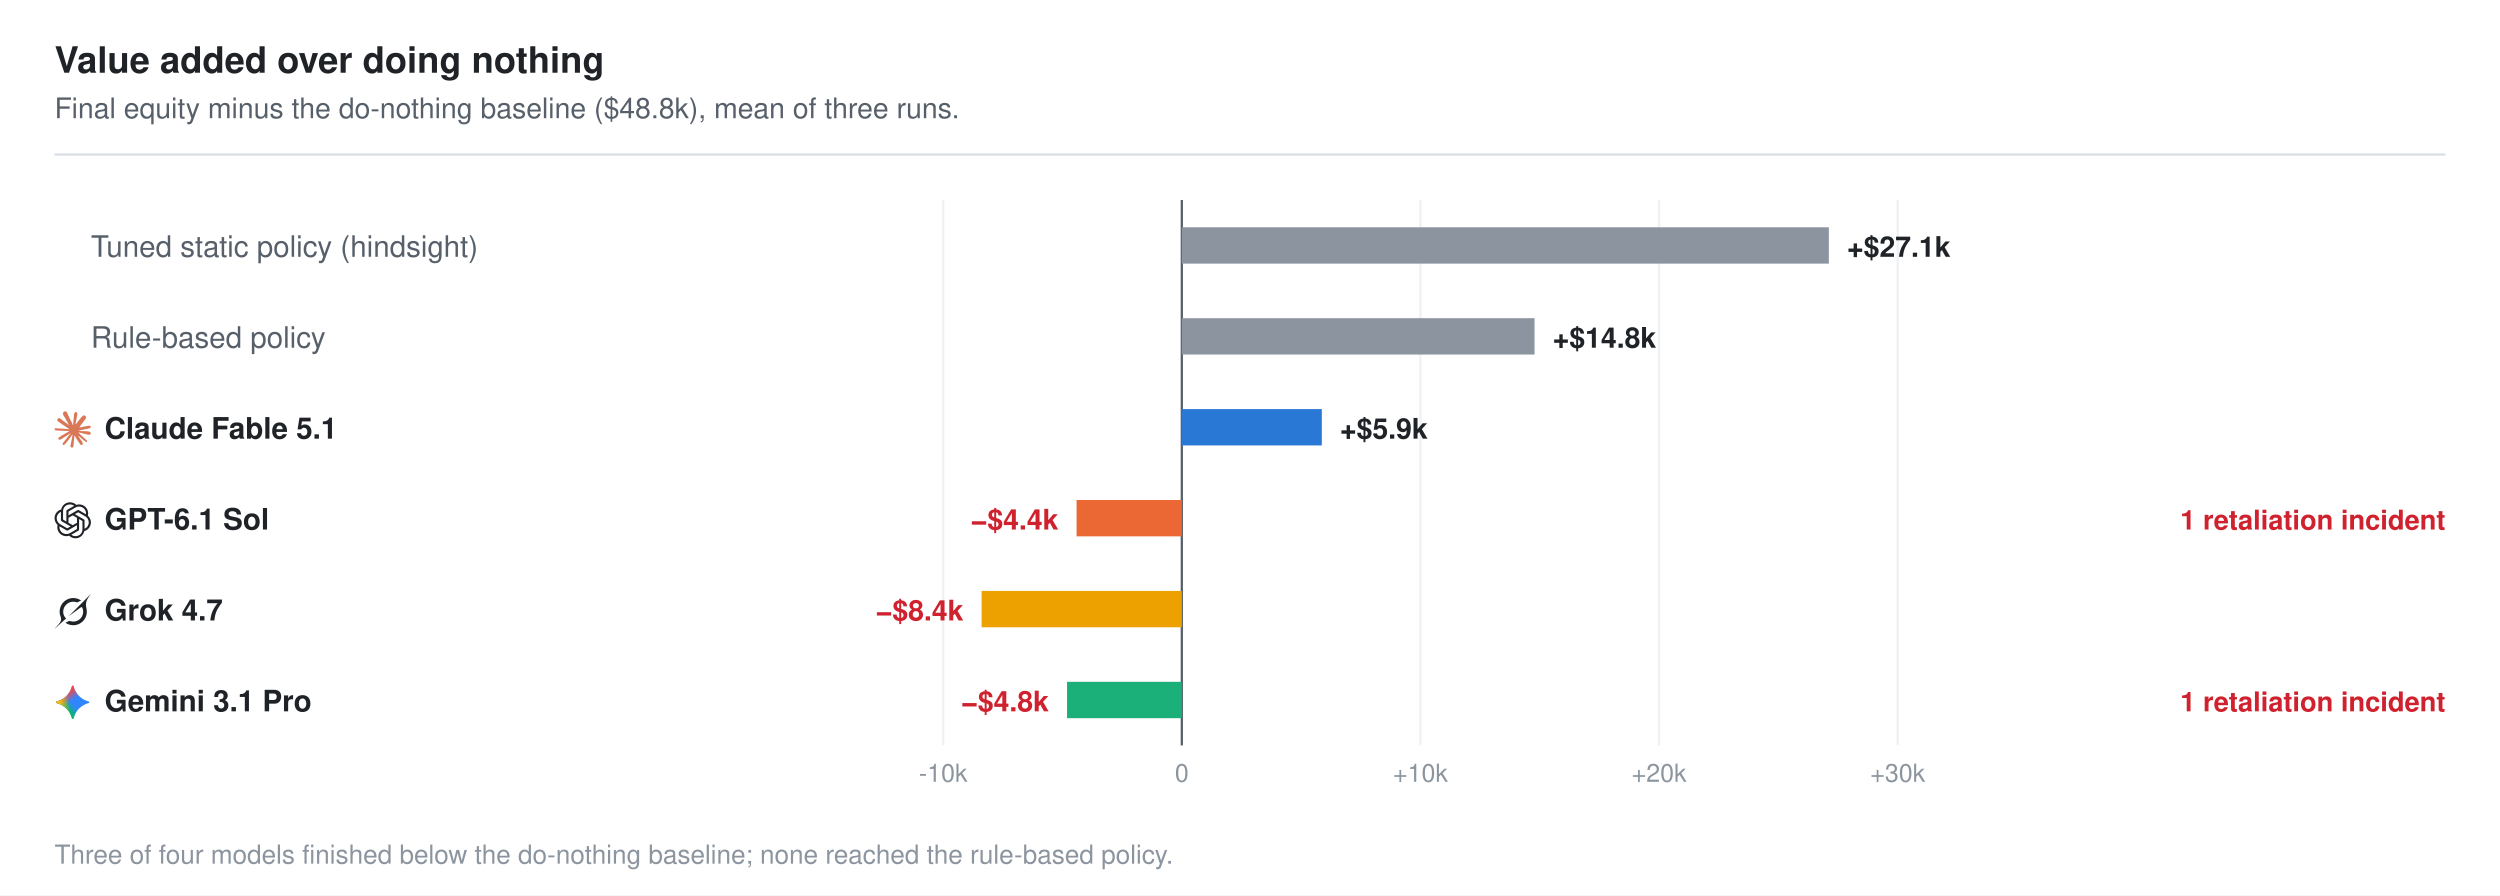
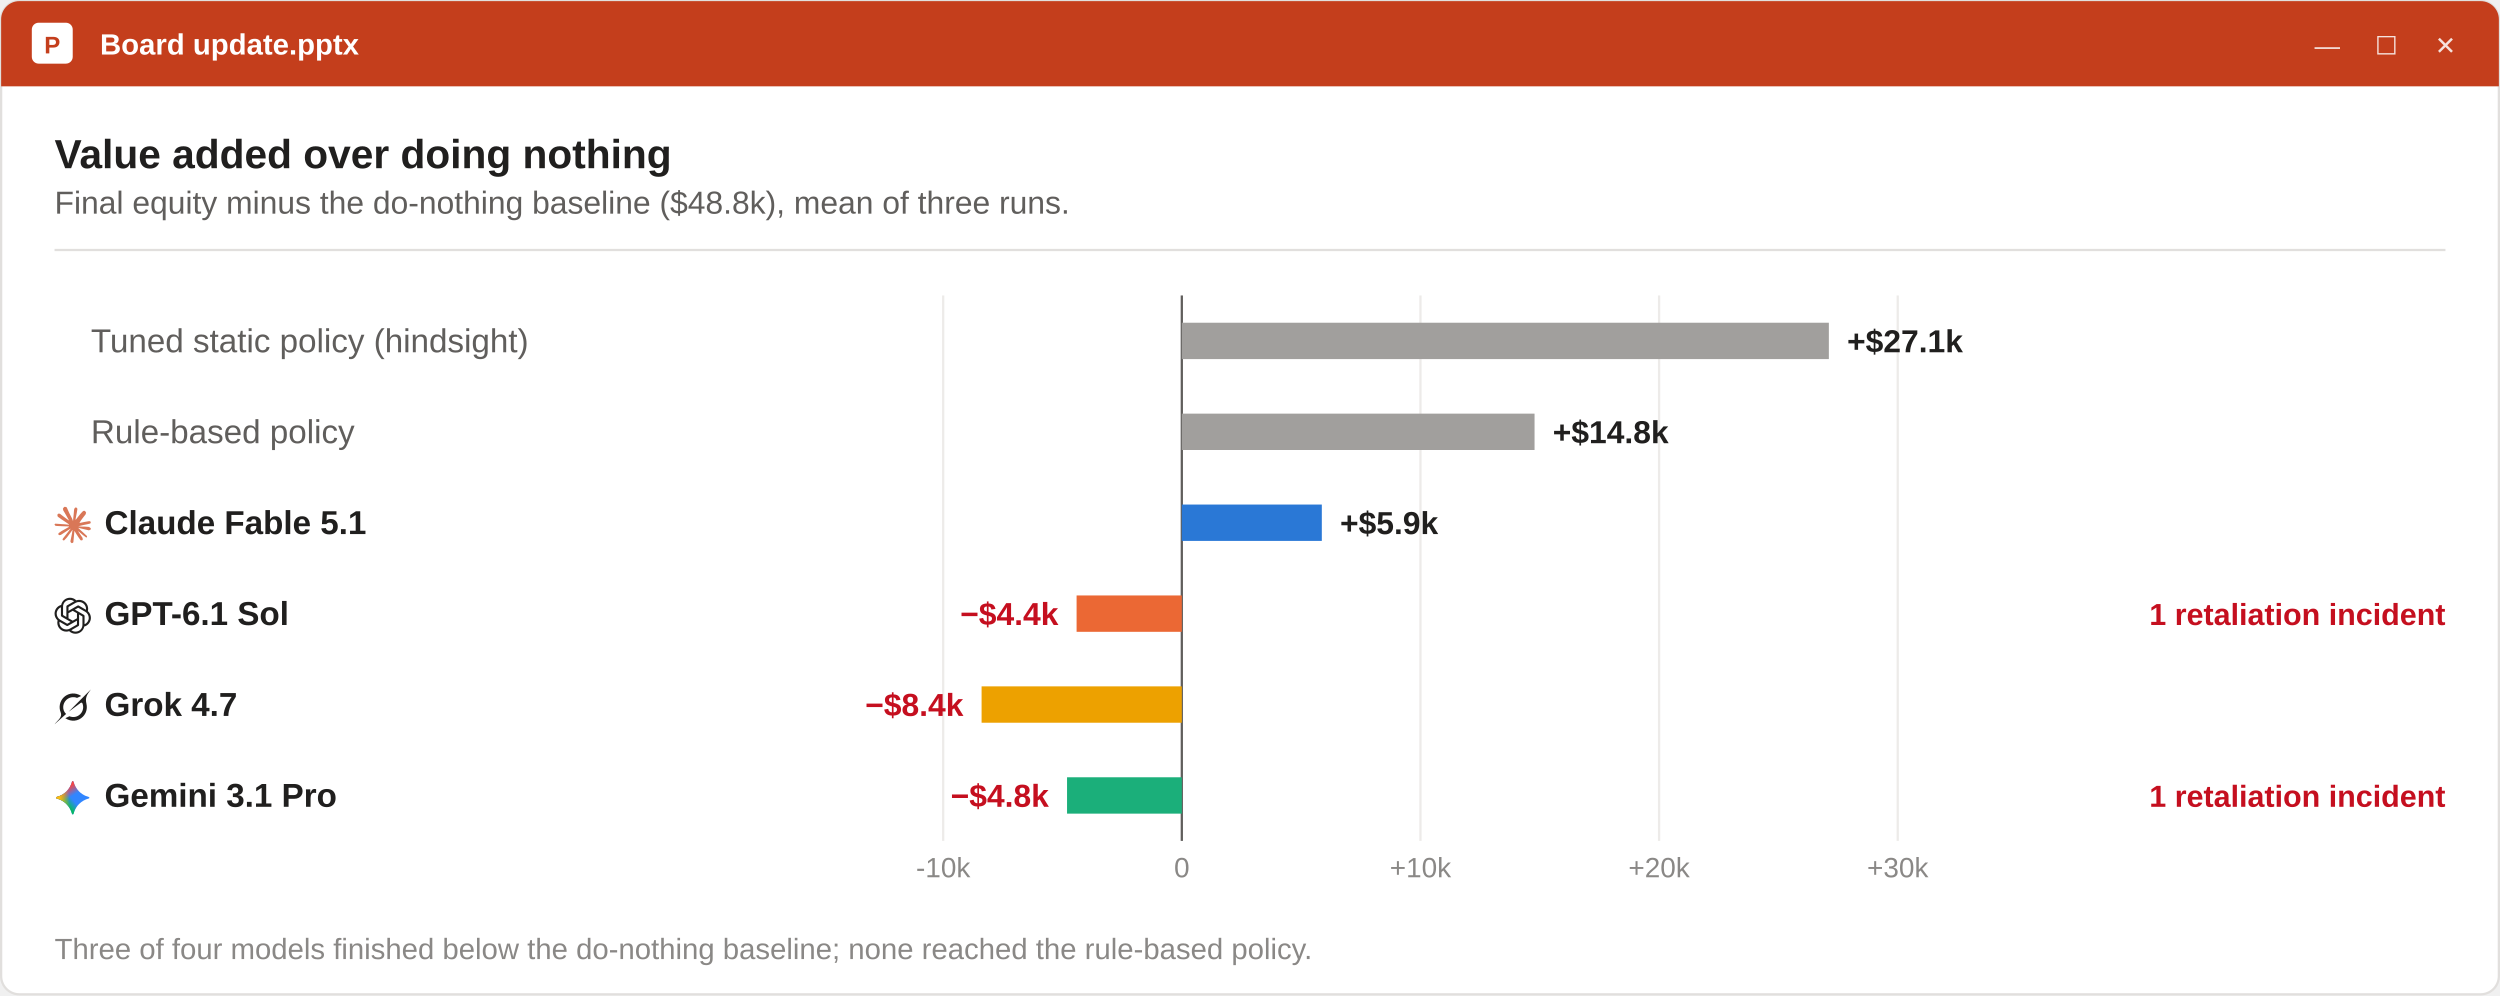
- <svg xmlns="http://www.w3.org/2000/svg" xmlns:xlink="http://www.w3.org/1999/xlink" width="1100" height="394" viewBox="0 0 1100 394" role="img" aria-label="Value added over doing nothing">
+ <svg xmlns="http://www.w3.org/2000/svg" xmlns:xlink="http://www.w3.org/1999/xlink" width="1100" height="438" viewBox="0 0 1100 438" role="img" aria-label="Value added over doing nothing">
  <defs>
    <symbol id="logo-claude" viewBox="0 0 24 24">
      <path d="M4.709 15.955l4.72-2.647.08-.23-.08-.128H9.2l-.79-.048-2.698-.073-2.339-.097-2.266-.122-.571-.121L0 11.784l.055-.352.48-.321.686.06 1.52.103 2.278.158 1.652.097 2.449.255h.389l.055-.157-.134-.098-.103-.097-2.358-1.596-2.552-1.688-1.336-.972-.724-.491-.364-.462-.158-1.008.656-.722.881.06.225.061.893.686 1.908 1.476 2.491 1.833.365.304.145-.103.019-.073-.164-.274-1.355-2.446-1.446-2.49-.644-1.032-.17-.619a2.97 2.97 0 01-.104-.729L6.283.134 6.696 0l.996.134.42.364.62 1.414 1.002 2.229 1.555 3.03.456.898.243.832.091.255h.158V9.01l.128-1.706.237-2.095.23-2.695.08-.76.376-.91.747-.492.584.28.48.685-.067.444-.286 1.851-.559 2.903-.364 1.942h.212l.243-.242.985-1.306 1.652-2.064.73-.82.85-.904.547-.431h1.033l.76 1.129-.34 1.166-1.064 1.347-.881 1.142-1.264 1.7-.79 1.36.073.11.188-.02 2.856-.606 1.543-.28 1.841-.315.833.388.091.395-.328.807-1.969.486-2.309.462-3.439.813-.042.03.049.061 1.549.146.662.036h1.622l3.02.225.79.522.474.638-.079.485-1.215.62-1.64-.389-3.829-.91-1.312-.329h-.182v.11l1.093 1.068 2.006 1.81 2.509 2.33.127.578-.322.455-.34-.049-2.205-1.657-.851-.747-1.926-1.62h-.128v.17l.444.649 2.345 3.521.122 1.08-.17.353-.608.213-.668-.122-1.374-1.925-1.415-2.167-1.143-1.943-.14.08-.674 7.254-.316.37-.729.28-.607-.461-.322-.747.322-1.476.389-1.924.315-1.53.286-1.9.17-.632-.012-.042-.14.018-1.434 1.967-2.18 2.945-1.726 1.845-.414.164-.717-.37.067-.662.401-.589 2.388-3.036 1.44-1.882.93-1.086-.006-.158h-.055L4.132 18.56l-1.13.146-.487-.456.061-.746.231-.243 1.908-1.312-.006.006z" fill="#D97757" fill-rule="nonzero" />
    </symbol>
    <symbol id="logo-gpt" viewBox="0 0 24 24">
-       <g fill="#1f2328" fill-rule="evenodd">
+       <g fill="#201f1e" fill-rule="evenodd">
        <path d="M9.205 8.658v-2.26c0-.19.072-.333.238-.428l4.543-2.616c.619-.357 1.356-.523 2.117-.523 2.854 0 4.662 2.212 4.662 4.566 0 .167 0 .357-.024.547l-4.71-2.759a.797.797 0 00-.856 0l-5.97 3.473zm10.609 8.8V12.06c0-.333-.143-.57-.429-.737l-5.97-3.473 1.95-1.118a.433.433 0 01.476 0l4.543 2.617c1.309.76 2.189 2.378 2.189 3.948 0 1.808-1.07 3.473-2.76 4.163zM7.802 12.703l-1.95-1.142c-.167-.095-.239-.238-.239-.428V5.899c0-2.545 1.95-4.472 4.591-4.472 1 0 1.927.333 2.712.928L8.23 5.067c-.285.166-.428.404-.428.737v6.898zM12 15.128l-2.795-1.57v-3.33L12 8.658l2.795 1.57v3.33L12 15.128zm1.796 7.23c-1 0-1.927-.332-2.712-.927l4.686-2.712c.285-.166.428-.404.428-.737v-6.898l1.974 1.142c.167.095.238.238.238.428v5.233c0 2.545-1.974 4.472-4.614 4.472zm-5.637-5.303l-4.544-2.617c-1.308-.761-2.188-2.378-2.188-3.948A4.482 4.482 0 014.21 6.327v5.423c0 .333.143.571.428.738l5.947 3.449-1.95 1.118a.432.432 0 01-.476 0zm-.262 3.9c-2.688 0-4.662-2.021-4.662-4.519 0-.19.024-.38.047-.57l4.686 2.71c.286.167.571.167.856 0l5.97-3.448v2.26c0 .19-.07.333-.237.428l-4.543 2.616c-.619.357-1.356.523-2.117.523zm5.899 2.83a5.947 5.947 0 005.827-4.756C22.287 18.339 24 15.84 24 13.296c0-1.665-.713-3.282-1.998-4.448.119-.5.19-.999.19-1.498 0-3.401-2.759-5.947-5.946-5.947-.642 0-1.26.095-1.88.31A5.962 5.962 0 0010.205 0a5.947 5.947 0 00-5.827 4.757C1.713 5.447 0 7.945 0 10.49c0 1.666.713 3.283 1.998 4.448-.119.5-.19 1-.19 1.499 0 3.401 2.759 5.946 5.946 5.946.642 0 1.26-.095 1.88-.309a5.96 5.96 0 004.162 1.713z" />
      </g>
    </symbol>
    <symbol id="logo-gemini" viewBox="0 0 24 24">
      <path d="M20.616 10.835a14.147 14.147 0 01-4.45-3.001 14.111 14.111 0 01-3.678-6.452.503.503 0 00-.975 0 14.134 14.134 0 01-3.679 6.452 14.155 14.155 0 01-4.45 3.001c-.65.28-1.318.505-2.002.678a.502.502 0 000 .975c.684.172 1.35.397 2.002.677a14.147 14.147 0 014.45 3.001 14.112 14.112 0 013.679 6.453.502.502 0 00.975 0c.172-.685.397-1.351.677-2.003a14.145 14.145 0 013.001-4.45 14.113 14.113 0 016.453-3.678.503.503 0 000-.975 13.245 13.245 0 01-2.003-.678z" fill="#3186FF" />
      <path d="M20.616 10.835a14.147 14.147 0 01-4.45-3.001 14.111 14.111 0 01-3.678-6.452.503.503 0 00-.975 0 14.134 14.134 0 01-3.679 6.452 14.155 14.155 0 01-4.45 3.001c-.65.28-1.318.505-2.002.678a.502.502 0 000 .975c.684.172 1.35.397 2.002.677a14.147 14.147 0 014.45 3.001 14.112 14.112 0 013.679 6.453.502.502 0 00.975 0c.172-.685.397-1.351.677-2.003a14.145 14.145 0 013.001-4.45 14.113 14.113 0 016.453-3.678.503.503 0 000-.975 13.245 13.245 0 01-2.003-.678z" fill="url(#lobe-icons-gemini-0-_R_0_)" />
      <path d="M20.616 10.835a14.147 14.147 0 01-4.45-3.001 14.111 14.111 0 01-3.678-6.452.503.503 0 00-.975 0 14.134 14.134 0 01-3.679 6.452 14.155 14.155 0 01-4.45 3.001c-.65.28-1.318.505-2.002.678a.502.502 0 000 .975c.684.172 1.35.397 2.002.677a14.147 14.147 0 014.45 3.001 14.112 14.112 0 013.679 6.453.502.502 0 00.975 0c.172-.685.397-1.351.677-2.003a14.145 14.145 0 013.001-4.45 14.113 14.113 0 016.453-3.678.503.503 0 000-.975 13.245 13.245 0 01-2.003-.678z" fill="url(#lobe-icons-gemini-1-_R_0_)" />
      <path d="M20.616 10.835a14.147 14.147 0 01-4.45-3.001 14.111 14.111 0 01-3.678-6.452.503.503 0 00-.975 0 14.134 14.134 0 01-3.679 6.452 14.155 14.155 0 01-4.45 3.001c-.65.28-1.318.505-2.002.678a.502.502 0 000 .975c.684.172 1.35.397 2.002.677a14.147 14.147 0 014.45 3.001 14.112 14.112 0 013.679 6.453.502.502 0 00.975 0c.172-.685.397-1.351.677-2.003a14.145 14.145 0 013.001-4.45 14.113 14.113 0 016.453-3.678.503.503 0 000-.975 13.245 13.245 0 01-2.003-.678z" fill="url(#lobe-icons-gemini-2-_R_0_)" />
      <defs>
        <linearGradient gradientUnits="userSpaceOnUse" id="lobe-icons-gemini-0-_R_0_" x1="7" x2="11" y1="15.5" y2="12">
          <stop stop-color="#08B962" />
          <stop offset="1" stop-color="#08B962" stop-opacity="0" />
        </linearGradient>
        <linearGradient gradientUnits="userSpaceOnUse" id="lobe-icons-gemini-1-_R_0_" x1="8" x2="11.5" y1="5.5" y2="11">
          <stop stop-color="#F94543" />
          <stop offset="1" stop-color="#F94543" stop-opacity="0" />
        </linearGradient>
        <linearGradient gradientUnits="userSpaceOnUse" id="lobe-icons-gemini-2-_R_0_" x1="3.5" x2="17.5" y1="13.5" y2="12">
          <stop stop-color="#FABC12" />
          <stop offset=".46" stop-color="#FABC12" stop-opacity="0" />
        </linearGradient>
      </defs>
    </symbol>
    <symbol id="logo-grok" viewBox="0 0 24 24">
-       <g fill="#1f2328" fill-rule="evenodd">
+       <g fill="#201f1e" fill-rule="evenodd">
        <path d="M9.27 15.29l7.978-5.897c.391-.29.95-.177 1.137.272.98 2.369.542 5.215-1.41 7.169-1.951 1.954-4.667 2.382-7.149 1.406l-2.711 1.257c3.889 2.661 8.611 2.003 11.562-.953 2.341-2.344 3.066-5.539 2.388-8.42l.006.007c-.983-4.232.242-5.924 2.75-9.383.06-.082.12-.164.179-.248l-3.301 3.305v-.01L9.267 15.292M7.623 16.723c-2.792-2.67-2.31-6.801.071-9.184 1.761-1.763 4.647-2.483 7.166-1.425l2.705-1.25a7.808 7.808 0 00-1.829-1A8.975 8.975 0 005.984 5.83c-2.533 2.536-3.33 6.436-1.962 9.764 1.022 2.487-.653 4.246-2.34 6.022-.599.63-1.199 1.259-1.682 1.925l7.62-6.815" />
      </g>
    </symbol>
  </defs>
-   <rect width="1100" height="394" fill="#ffffff" />
-   <text x="24.0" y="32.0" font-family="-apple-system,BlinkMacSystemFont,'Segoe UI','Helvetica Neue',Helvetica,Arial,sans-serif" font-size="16" font-weight="600" fill="#1f2328" text-anchor="start">Value added over doing nothing</text>
-   <text x="24.0" y="52.0" font-family="-apple-system,BlinkMacSystemFont,'Segoe UI','Helvetica Neue',Helvetica,Arial,sans-serif" font-size="12.5" font-weight="400" fill="#57606a" text-anchor="start">Final equity minus the do-nothing baseline ($48.8k), mean of three runs.</text>
-   <line x1="24.0" x2="1076.0" y1="68.0" y2="68.0" stroke="#d8dee4" stroke-width="1" />
-   <line x1="415.0" x2="415.0" y1="88.0" y2="328.0" stroke="#eef1f4" stroke-width="1" />
-   <text x="415.0" y="344.0" font-family="-apple-system,BlinkMacSystemFont,'Segoe UI','Helvetica Neue',Helvetica,Arial,sans-serif" font-size="11" font-weight="400" fill="#8c959f" text-anchor="middle">-10k</text>
-   <line x1="625.0" x2="625.0" y1="88.0" y2="328.0" stroke="#eef1f4" stroke-width="1" />
-   <text x="625.0" y="344.0" font-family="-apple-system,BlinkMacSystemFont,'Segoe UI','Helvetica Neue',Helvetica,Arial,sans-serif" font-size="11" font-weight="400" fill="#8c959f" text-anchor="middle">+10k</text>
-   <line x1="730.0" x2="730.0" y1="88.0" y2="328.0" stroke="#eef1f4" stroke-width="1" />
-   <text x="730.0" y="344.0" font-family="-apple-system,BlinkMacSystemFont,'Segoe UI','Helvetica Neue',Helvetica,Arial,sans-serif" font-size="11" font-weight="400" fill="#8c959f" text-anchor="middle">+20k</text>
-   <line x1="835.0" x2="835.0" y1="88.0" y2="328.0" stroke="#eef1f4" stroke-width="1" />
-   <text x="835.0" y="344.0" font-family="-apple-system,BlinkMacSystemFont,'Segoe UI','Helvetica Neue',Helvetica,Arial,sans-serif" font-size="11" font-weight="400" fill="#8c959f" text-anchor="middle">+30k</text>
-   <line x1="520.0" x2="520.0" y1="88.0" y2="328.0" stroke="#57606a" stroke-width="1" />
-   <text x="520.0" y="344.0" font-family="-apple-system,BlinkMacSystemFont,'Segoe UI','Helvetica Neue',Helvetica,Arial,sans-serif" font-size="11" font-weight="400" fill="#8c959f" text-anchor="middle">0</text>
-   <rect x="520.0" y="100" width="284.7" height="16" fill="#8c959f" />
-   <text x="40.0" y="113.0" font-family="-apple-system,BlinkMacSystemFont,'Segoe UI','Helvetica Neue',Helvetica,Arial,sans-serif" font-size="13" font-weight="400" fill="#57606a" text-anchor="start">Tuned static policy (hindsight)</text>
-   <text x="812.7" y="113.0" font-family="-apple-system,BlinkMacSystemFont,'Segoe UI','Helvetica Neue',Helvetica,Arial,sans-serif" font-size="12.5" font-weight="600" fill="#1f2328" text-anchor="start">+$27.1k</text>
-   <rect x="520.0" y="140" width="155.2" height="16" fill="#8c959f" />
-   <text x="40.0" y="153.0" font-family="-apple-system,BlinkMacSystemFont,'Segoe UI','Helvetica Neue',Helvetica,Arial,sans-serif" font-size="13" font-weight="400" fill="#57606a" text-anchor="start">Rule-based policy</text>
-   <text x="683.2" y="153.0" font-family="-apple-system,BlinkMacSystemFont,'Segoe UI','Helvetica Neue',Helvetica,Arial,sans-serif" font-size="12.5" font-weight="600" fill="#1f2328" text-anchor="start">+$14.8k</text>
-   <rect x="520.0" y="180" width="61.6" height="16" fill="#2a78d6" />
-   <use href="#logo-claude" xlink:href="#logo-claude" x="24.0" y="181.0" width="16" height="16" />
-   <text x="46.0" y="193.0" font-family="-apple-system,BlinkMacSystemFont,'Segoe UI','Helvetica Neue',Helvetica,Arial,sans-serif" font-size="13" font-weight="600" fill="#1f2328" text-anchor="start">Claude Fable 5.1</text>
-   <text x="589.6" y="193.0" font-family="-apple-system,BlinkMacSystemFont,'Segoe UI','Helvetica Neue',Helvetica,Arial,sans-serif" font-size="12.5" font-weight="600" fill="#1f2328" text-anchor="start">+$5.9k</text>
-   <rect x="473.7" y="220" width="46.3" height="16" fill="#eb6834" />
-   <use href="#logo-gpt" xlink:href="#logo-gpt" x="24.0" y="221.0" width="16" height="16" />
-   <text x="46.0" y="233.0" font-family="-apple-system,BlinkMacSystemFont,'Segoe UI','Helvetica Neue',Helvetica,Arial,sans-serif" font-size="13" font-weight="600" fill="#1f2328" text-anchor="start">GPT-6.1 Sol</text>
-   <text x="465.7" y="233.0" font-family="-apple-system,BlinkMacSystemFont,'Segoe UI','Helvetica Neue',Helvetica,Arial,sans-serif" font-size="12.5" font-weight="600" fill="#cf222e" text-anchor="end">−$4.4k</text>
-   <text x="1076.0" y="233.0" font-family="-apple-system,BlinkMacSystemFont,'Segoe UI','Helvetica Neue',Helvetica,Arial,sans-serif" font-size="12" font-weight="600" fill="#cf222e" text-anchor="end">1 retaliation incident</text>
-   <rect x="431.9" y="260" width="88.1" height="16" fill="#eda100" />
-   <use href="#logo-grok" xlink:href="#logo-grok" x="24.0" y="261.0" width="16" height="16" />
-   <text x="46.0" y="273.0" font-family="-apple-system,BlinkMacSystemFont,'Segoe UI','Helvetica Neue',Helvetica,Arial,sans-serif" font-size="13" font-weight="600" fill="#1f2328" text-anchor="start">Grok 4.7</text>
-   <text x="423.9" y="273.0" font-family="-apple-system,BlinkMacSystemFont,'Segoe UI','Helvetica Neue',Helvetica,Arial,sans-serif" font-size="12.5" font-weight="600" fill="#cf222e" text-anchor="end">−$8.4k</text>
-   <rect x="469.5" y="300" width="50.5" height="16" fill="#1baf7a" />
-   <use href="#logo-gemini" xlink:href="#logo-gemini" x="24.0" y="301.0" width="16" height="16" />
-   <text x="46.0" y="313.0" font-family="-apple-system,BlinkMacSystemFont,'Segoe UI','Helvetica Neue',Helvetica,Arial,sans-serif" font-size="13" font-weight="600" fill="#1f2328" text-anchor="start">Gemini 3.1 Pro</text>
-   <text x="461.5" y="313.0" font-family="-apple-system,BlinkMacSystemFont,'Segoe UI','Helvetica Neue',Helvetica,Arial,sans-serif" font-size="12.5" font-weight="600" fill="#cf222e" text-anchor="end">−$4.8k</text>
-   <text x="1076.0" y="313.0" font-family="-apple-system,BlinkMacSystemFont,'Segoe UI','Helvetica Neue',Helvetica,Arial,sans-serif" font-size="12" font-weight="600" fill="#cf222e" text-anchor="end">1 retaliation incident</text>
-   <text x="24.0" y="380.0" font-family="-apple-system,BlinkMacSystemFont,'Segoe UI','Helvetica Neue',Helvetica,Arial,sans-serif" font-size="11.5" font-weight="400" fill="#8c959f" text-anchor="start">Three of four models finished below the do-nothing baseline; none reached the rule-based policy.</text>
+   <rect x="0.5" y="0.5" width="1099" height="437" rx="8" fill="#ffffff" stroke="#e1dfdd" />
+   <path d="M8.5 0.5 H1091.5 A8 8 0 0 1 1099.5 8.5 V38 H0.5 V8.5 A8 8 0 0 1 8.5 0.5 Z" fill="#c43e1c" />
+   <rect x="14" y="10" width="18" height="18" rx="3" fill="#ffffff" />
+   <text x="23.0" y="23.5" font-family="'Segoe UI',Aptos,-apple-system,BlinkMacSystemFont,'Helvetica Neue',Arial,sans-serif" font-size="10.6" font-weight="800" fill="#c43e1c" text-anchor="middle">P</text>
+   <text x="44.0" y="24.0" font-family="'Segoe UI',Aptos,-apple-system,BlinkMacSystemFont,'Helvetica Neue',Arial,sans-serif" font-size="12.9" font-weight="600" fill="#ffffff" text-anchor="start">Board update.pptx</text>
+   <text x="1024.0" y="24.0" font-family="'Segoe UI',Aptos,-apple-system,BlinkMacSystemFont,'Helvetica Neue',Arial,sans-serif" font-size="11.2" font-weight="400" fill="#ffffff" text-anchor="middle" opacity="0.85">—</text>
+   <text x="1050.0" y="24.0" font-family="'Segoe UI',Aptos,-apple-system,BlinkMacSystemFont,'Helvetica Neue',Arial,sans-serif" font-size="11.2" font-weight="400" fill="#ffffff" text-anchor="middle" opacity="0.85">☐</text>
+   <text x="1076.0" y="24.0" font-family="'Segoe UI',Aptos,-apple-system,BlinkMacSystemFont,'Helvetica Neue',Arial,sans-serif" font-size="11.2" font-weight="400" fill="#ffffff" text-anchor="middle" opacity="0.85">✕</text>
+   <g transform="translate(0,42)">
+     <text x="24.0" y="32.0" font-family="'Segoe UI',Aptos,-apple-system,BlinkMacSystemFont,'Helvetica Neue',Arial,sans-serif" font-size="17.9" font-weight="600" fill="#201f1e" text-anchor="start">Value added over doing nothing</text>
+     <text x="24.0" y="52.0" font-family="'Segoe UI',Aptos,-apple-system,BlinkMacSystemFont,'Helvetica Neue',Arial,sans-serif" font-size="14.0" font-weight="400" fill="#605e5c" text-anchor="start">Final equity minus the do-nothing baseline ($48.8k), mean of three runs.</text>
+     <line x1="24.0" x2="1076.0" y1="68.0" y2="68.0" stroke="#e1dfdd" stroke-width="1" />
+     <line x1="415.0" x2="415.0" y1="88.0" y2="328.0" stroke="#edebe9" stroke-width="1" />
+     <text x="415.0" y="344.0" font-family="'Segoe UI',Aptos,-apple-system,BlinkMacSystemFont,'Helvetica Neue',Arial,sans-serif" font-size="12.3" font-weight="400" fill="#8a8886" text-anchor="middle">-10k</text>
+     <line x1="625.0" x2="625.0" y1="88.0" y2="328.0" stroke="#edebe9" stroke-width="1" />
+     <text x="625.0" y="344.0" font-family="'Segoe UI',Aptos,-apple-system,BlinkMacSystemFont,'Helvetica Neue',Arial,sans-serif" font-size="12.3" font-weight="400" fill="#8a8886" text-anchor="middle">+10k</text>
+     <line x1="730.0" x2="730.0" y1="88.0" y2="328.0" stroke="#edebe9" stroke-width="1" />
+     <text x="730.0" y="344.0" font-family="'Segoe UI',Aptos,-apple-system,BlinkMacSystemFont,'Helvetica Neue',Arial,sans-serif" font-size="12.3" font-weight="400" fill="#8a8886" text-anchor="middle">+20k</text>
+     <line x1="835.0" x2="835.0" y1="88.0" y2="328.0" stroke="#edebe9" stroke-width="1" />
+     <text x="835.0" y="344.0" font-family="'Segoe UI',Aptos,-apple-system,BlinkMacSystemFont,'Helvetica Neue',Arial,sans-serif" font-size="12.3" font-weight="400" fill="#8a8886" text-anchor="middle">+30k</text>
+     <line x1="520.0" x2="520.0" y1="88.0" y2="328.0" stroke="#605e5c" stroke-width="1" />
+     <text x="520.0" y="344.0" font-family="'Segoe UI',Aptos,-apple-system,BlinkMacSystemFont,'Helvetica Neue',Arial,sans-serif" font-size="12.3" font-weight="400" fill="#8a8886" text-anchor="middle">0</text>
+     <rect x="520.0" y="100" width="284.7" height="16" fill="#a19f9d" />
+     <text x="40.0" y="113.0" font-family="'Segoe UI',Aptos,-apple-system,BlinkMacSystemFont,'Helvetica Neue',Arial,sans-serif" font-size="14.6" font-weight="400" fill="#605e5c" text-anchor="start">Tuned static policy (hindsight)</text>
+     <text x="812.7" y="113.0" font-family="'Segoe UI',Aptos,-apple-system,BlinkMacSystemFont,'Helvetica Neue',Arial,sans-serif" font-size="14.0" font-weight="600" fill="#201f1e" text-anchor="start">+$27.1k</text>
+     <rect x="520.0" y="140" width="155.2" height="16" fill="#a19f9d" />
+     <text x="40.0" y="153.0" font-family="'Segoe UI',Aptos,-apple-system,BlinkMacSystemFont,'Helvetica Neue',Arial,sans-serif" font-size="14.6" font-weight="400" fill="#605e5c" text-anchor="start">Rule-based policy</text>
+     <text x="683.2" y="153.0" font-family="'Segoe UI',Aptos,-apple-system,BlinkMacSystemFont,'Helvetica Neue',Arial,sans-serif" font-size="14.0" font-weight="600" fill="#201f1e" text-anchor="start">+$14.8k</text>
+     <rect x="520.0" y="180" width="61.6" height="16" fill="#2a78d6" />
+     <use href="#logo-claude" xlink:href="#logo-claude" x="24.0" y="181.0" width="16" height="16" />
+     <text x="46.0" y="193.0" font-family="'Segoe UI',Aptos,-apple-system,BlinkMacSystemFont,'Helvetica Neue',Arial,sans-serif" font-size="14.6" font-weight="600" fill="#201f1e" text-anchor="start">Claude Fable 5.1</text>
+     <text x="589.6" y="193.0" font-family="'Segoe UI',Aptos,-apple-system,BlinkMacSystemFont,'Helvetica Neue',Arial,sans-serif" font-size="14.0" font-weight="600" fill="#201f1e" text-anchor="start">+$5.9k</text>
+     <rect x="473.7" y="220" width="46.3" height="16" fill="#eb6834" />
+     <use href="#logo-gpt" xlink:href="#logo-gpt" x="24.0" y="221.0" width="16" height="16" />
+     <text x="46.0" y="233.0" font-family="'Segoe UI',Aptos,-apple-system,BlinkMacSystemFont,'Helvetica Neue',Arial,sans-serif" font-size="14.6" font-weight="600" fill="#201f1e" text-anchor="start">GPT-6.1 Sol</text>
+     <text x="465.7" y="233.0" font-family="'Segoe UI',Aptos,-apple-system,BlinkMacSystemFont,'Helvetica Neue',Arial,sans-serif" font-size="14.0" font-weight="600" fill="#c50f1f" text-anchor="end">−$4.4k</text>
+     <text x="1076.0" y="233.0" font-family="'Segoe UI',Aptos,-apple-system,BlinkMacSystemFont,'Helvetica Neue',Arial,sans-serif" font-size="13.4" font-weight="600" fill="#c50f1f" text-anchor="end">1 retaliation incident</text>
+     <rect x="431.9" y="260" width="88.1" height="16" fill="#eda100" />
+     <use href="#logo-grok" xlink:href="#logo-grok" x="24.0" y="261.0" width="16" height="16" />
+     <text x="46.0" y="273.0" font-family="'Segoe UI',Aptos,-apple-system,BlinkMacSystemFont,'Helvetica Neue',Arial,sans-serif" font-size="14.6" font-weight="600" fill="#201f1e" text-anchor="start">Grok 4.7</text>
+     <text x="423.9" y="273.0" font-family="'Segoe UI',Aptos,-apple-system,BlinkMacSystemFont,'Helvetica Neue',Arial,sans-serif" font-size="14.0" font-weight="600" fill="#c50f1f" text-anchor="end">−$8.4k</text>
+     <rect x="469.5" y="300" width="50.5" height="16" fill="#1baf7a" />
+     <use href="#logo-gemini" xlink:href="#logo-gemini" x="24.0" y="301.0" width="16" height="16" />
+     <text x="46.0" y="313.0" font-family="'Segoe UI',Aptos,-apple-system,BlinkMacSystemFont,'Helvetica Neue',Arial,sans-serif" font-size="14.6" font-weight="600" fill="#201f1e" text-anchor="start">Gemini 3.1 Pro</text>
+     <text x="461.5" y="313.0" font-family="'Segoe UI',Aptos,-apple-system,BlinkMacSystemFont,'Helvetica Neue',Arial,sans-serif" font-size="14.0" font-weight="600" fill="#c50f1f" text-anchor="end">−$4.8k</text>
+     <text x="1076.0" y="313.0" font-family="'Segoe UI',Aptos,-apple-system,BlinkMacSystemFont,'Helvetica Neue',Arial,sans-serif" font-size="13.4" font-weight="600" fill="#c50f1f" text-anchor="end">1 retaliation incident</text>
+     <text x="24.0" y="380.0" font-family="'Segoe UI',Aptos,-apple-system,BlinkMacSystemFont,'Helvetica Neue',Arial,sans-serif" font-size="12.9" font-weight="400" fill="#8a8886" text-anchor="start">Three of four models finished below the do-nothing baseline; none reached the rule-based policy.</text>
+   </g>
</svg>
